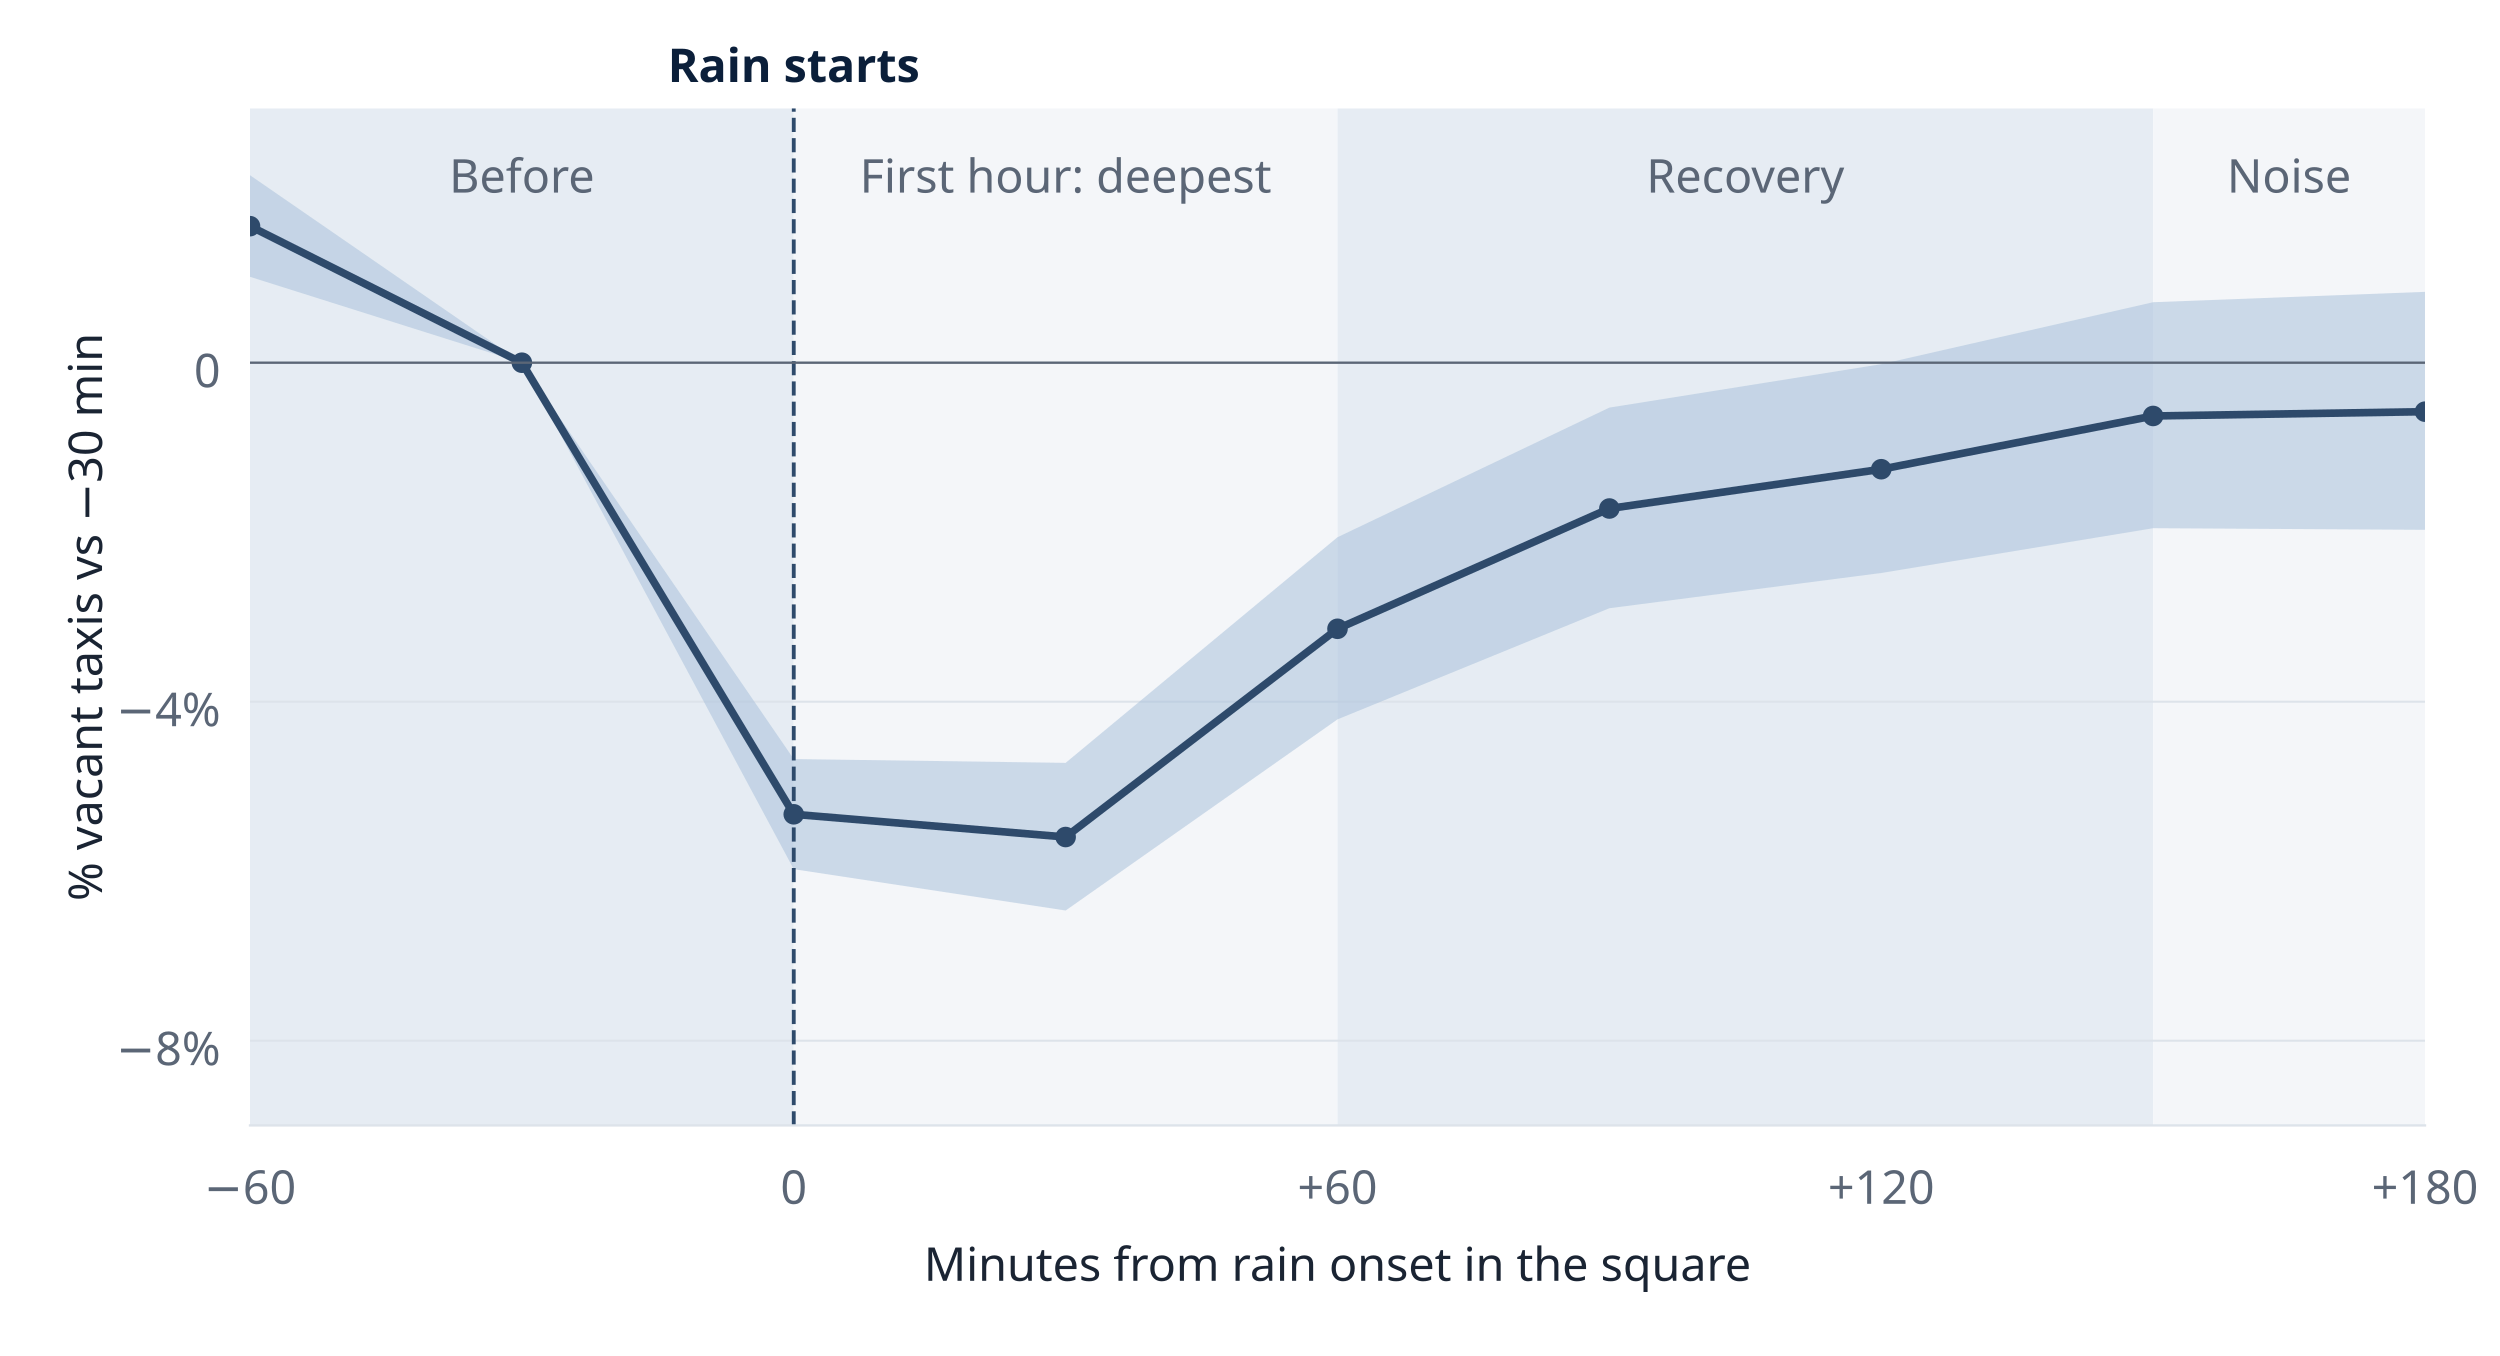
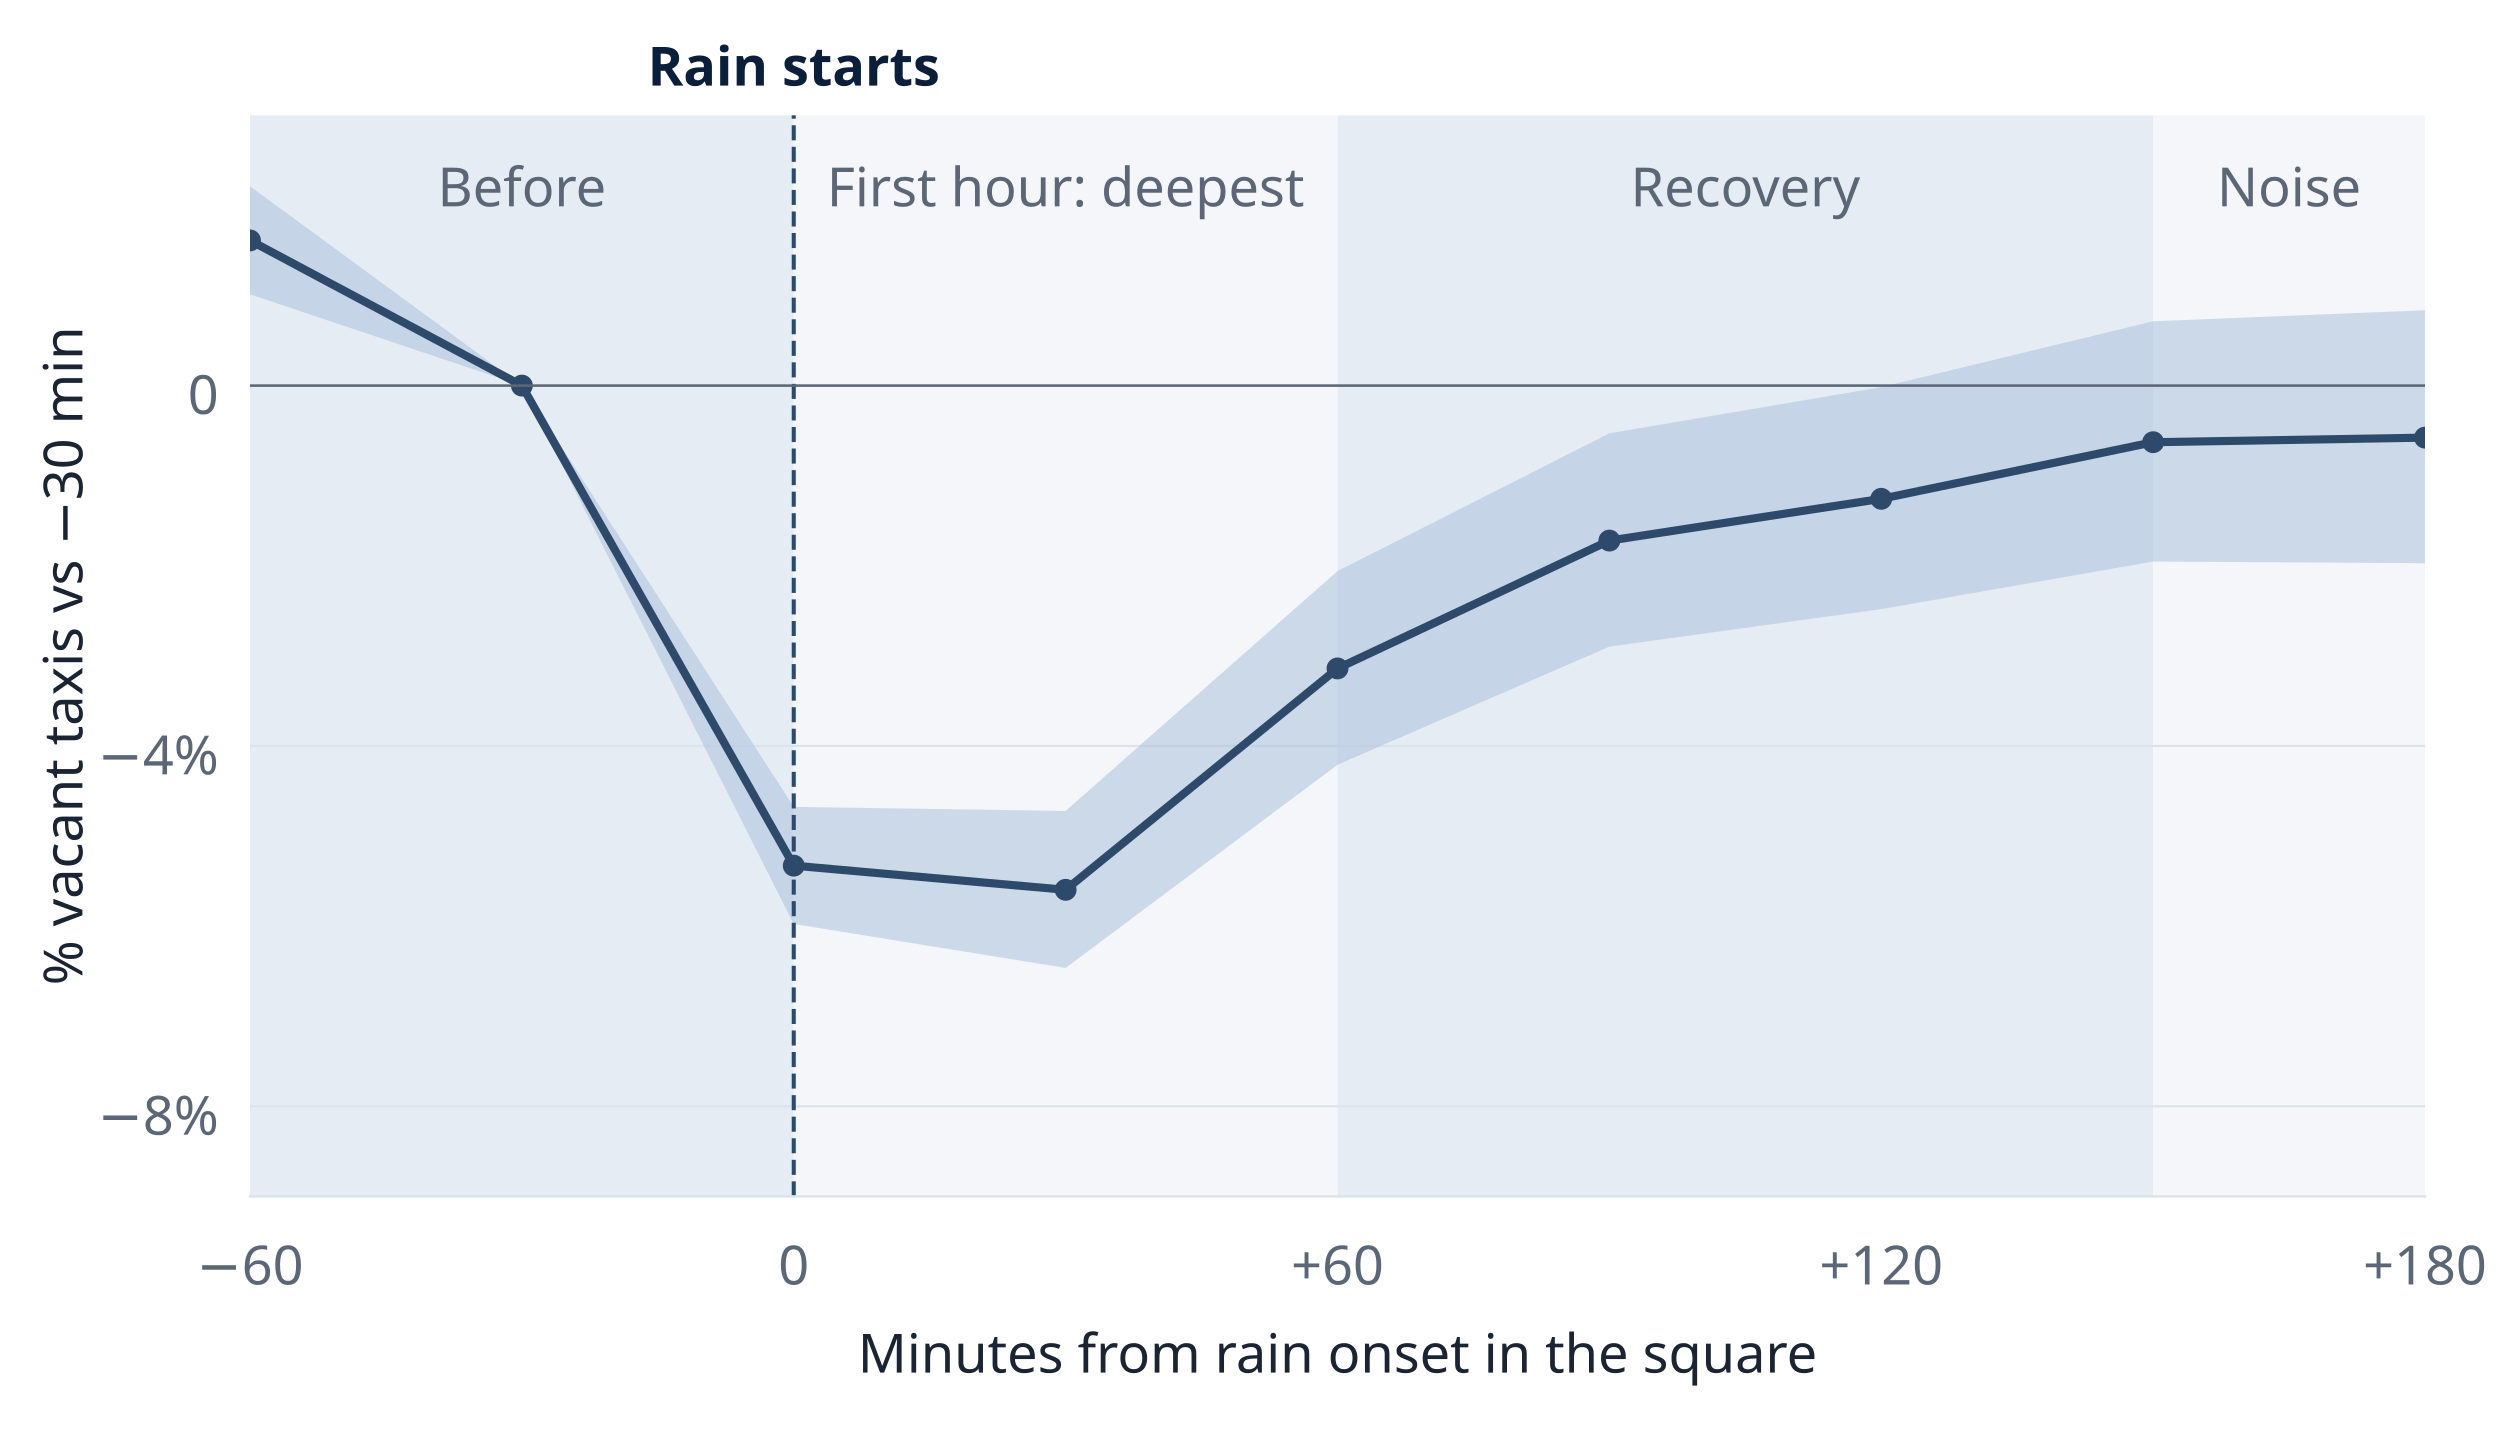
- <svg xmlns="http://www.w3.org/2000/svg" xmlns:xlink="http://www.w3.org/1999/xlink" width="849.6pt" height="460.8pt" viewBox="0 0 849.6 460.8" version="1.1">
+ <svg xmlns="http://www.w3.org/2000/svg" xmlns:xlink="http://www.w3.org/1999/xlink" width="799.2pt" height="460.8pt" viewBox="0 0 799.2 460.8" version="1.1">
  <defs>
    <style type="text/css">*{stroke-linejoin: round; stroke-linecap: butt}</style>
  </defs>
  <g id="figure_1">
    <g id="patch_1">
-       <path d="M 0 460.8  L 849.6 460.8  L 849.6 0  L 0 0  L 0 460.8  z " style="fill: none" />
+       <path d="M 0 460.8  L 799.2 460.8  L 799.2 0  L 0 0  L 0 460.8  z " style="fill: none" />
    </g>
    <g id="axes_1">
      <g id="patch_2">
-         <path d="M 84.96 382.464  L 824.112 382.464  L 824.112 36.864  L 84.96 36.864  L 84.96 382.464  z " style="fill: none" />
+         <path d="M 79.92 382.464  L 775.224 382.464  L 775.224 36.864  L 79.92 36.864  L 79.92 382.464  z " style="fill: none" />
      </g>
      <g id="patch_3">
-         <path d="M 84.96 382.464  L 269.748 382.464  L 269.748 36.864  L 84.96 36.864  z " clip-path="url(#pbf423236d6)" style="fill: #e6ecf3" />
+         <path d="M 79.92 382.464  L 253.746 382.464  L 253.746 36.864  L 79.92 36.864  z " clip-path="url(#p0b0a6f736b)" style="fill: #e6ecf3" />
      </g>
      <g id="patch_4">
-         <path d="M 269.748 382.464  L 454.536 382.464  L 454.536 36.864  L 269.748 36.864  z " clip-path="url(#pbf423236d6)" style="fill: #f4f6f9" />
+         <path d="M 253.746 382.464  L 427.572 382.464  L 427.572 36.864  L 253.746 36.864  z " clip-path="url(#p0b0a6f736b)" style="fill: #f4f6f9" />
      </g>
      <g id="patch_5">
-         <path d="M 454.536 382.464  L 731.718 382.464  L 731.718 36.864  L 454.536 36.864  z " clip-path="url(#pbf423236d6)" style="fill: #e6ecf3" />
+         <path d="M 427.572 382.464  L 688.311 382.464  L 688.311 36.864  L 427.572 36.864  z " clip-path="url(#p0b0a6f736b)" style="fill: #e6ecf3" />
      </g>
      <g id="patch_6">
-         <path d="M 731.718 382.464  L 824.112 382.464  L 824.112 36.864  L 731.718 36.864  z " clip-path="url(#pbf423236d6)" style="fill: #f4f6f9" />
+         <path d="M 688.311 382.464  L 775.224 382.464  L 775.224 36.864  L 688.311 36.864  z " clip-path="url(#p0b0a6f736b)" style="fill: #f4f6f9" />
      </g>
      <g id="matplotlib.axis_1">
        <g id="xtick_1">
          <g id="line2d_1" />
          <g id="text_1">
-             <text style="font-size: 15.84px; font-family: 'Poppins'; text-anchor: middle; fill: #5b6676" x="84.96" y="409.096" transform="rotate(-0 84.96 409.096)">−60</text>
+             <text style="font-size: 17.28px; font-family: 'Poppins'; text-anchor: middle; fill: #5b6676" x="79.92" y="410.608" transform="rotate(-0 79.92 410.608)">−60</text>
          </g>
        </g>
        <g id="xtick_2">
          <g id="line2d_2" />
          <g id="text_2">
-             <text style="font-size: 15.84px; font-family: 'Poppins'; text-anchor: middle; fill: #5b6676" x="269.748" y="409.096" transform="rotate(-0 269.748 409.096)">0</text>
+             <text style="font-size: 17.28px; font-family: 'Poppins'; text-anchor: middle; fill: #5b6676" x="253.746" y="410.608" transform="rotate(-0 253.746 410.608)">0</text>
          </g>
        </g>
        <g id="xtick_3">
          <g id="line2d_3" />
          <g id="text_3">
-             <text style="font-size: 15.84px; font-family: 'Poppins'; text-anchor: middle; fill: #5b6676" x="454.536" y="409.096" transform="rotate(-0 454.536 409.096)">+60</text>
+             <text style="font-size: 17.28px; font-family: 'Poppins'; text-anchor: middle; fill: #5b6676" x="427.572" y="410.608" transform="rotate(-0 427.572 410.608)">+60</text>
          </g>
        </g>
        <g id="xtick_4">
          <g id="line2d_4" />
          <g id="text_4">
-             <text style="font-size: 15.84px; font-family: 'Poppins'; text-anchor: middle; fill: #5b6676" x="639.324" y="409.096" transform="rotate(-0 639.324 409.096)">+120</text>
+             <text style="font-size: 17.28px; font-family: 'Poppins'; text-anchor: middle; fill: #5b6676" x="601.398" y="410.608" transform="rotate(-0 601.398 410.608)">+120</text>
          </g>
        </g>
        <g id="xtick_5">
          <g id="line2d_5" />
          <g id="text_5">
-             <text style="font-size: 15.84px; font-family: 'Poppins'; text-anchor: middle; fill: #5b6676" x="824.112" y="409.096" transform="rotate(-0 824.112 409.096)">+180</text>
+             <text style="font-size: 17.28px; font-family: 'Poppins'; text-anchor: middle; fill: #5b6676" x="775.224" y="410.608" transform="rotate(-0 775.224 410.608)">+180</text>
          </g>
        </g>
        <g id="text_6">
-           <text style="font-size: 15.84px; font-family: 'Poppins'; text-anchor: middle; fill: #1a2433" x="454.536" y="435.272" transform="rotate(-0 454.536 435.272)">Minutes from rain onset in the square</text>
+           <text style="font-size: 17.28px; font-family: 'Poppins'; text-anchor: middle; fill: #1a2433" x="427.572" y="438.8" transform="rotate(-0 427.572 438.8)">Minutes from rain onset in the square</text>
        </g>
      </g>
      <g id="matplotlib.axis_2">
        <g id="ytick_1">
          <g id="line2d_6">
-             <path d="M 84.96 353.664  L 824.112 353.664  " clip-path="url(#pbf423236d6)" style="fill: none; stroke: #dde3ea; stroke-width: 0.7; stroke-linecap: square" />
+             <path d="M 79.92 353.664  L 775.224 353.664  " clip-path="url(#p0b0a6f736b)" style="fill: none; stroke: #dde3ea; stroke-width: 0.7; stroke-linecap: square" />
          </g>
          <g id="line2d_7" />
          <g id="text_7">
-             <text style="font-size: 15.84px; font-family: 'Poppins'; text-anchor: end; fill: #5b6676" x="74.96" y="361.98" transform="rotate(-0 74.96 361.98)">−8%</text>
+             <text style="font-size: 17.28px; font-family: 'Poppins'; text-anchor: end; fill: #5b6676" x="69.92" y="362.736" transform="rotate(-0 69.92 362.736)">−8%</text>
          </g>
        </g>
        <g id="ytick_2">
          <g id="line2d_8">
-             <path d="M 84.96 238.464  L 824.112 238.464  " clip-path="url(#pbf423236d6)" style="fill: none; stroke: #dde3ea; stroke-width: 0.7; stroke-linecap: square" />
+             <path d="M 79.92 238.464  L 775.224 238.464  " clip-path="url(#p0b0a6f736b)" style="fill: none; stroke: #dde3ea; stroke-width: 0.7; stroke-linecap: square" />
          </g>
          <g id="line2d_9" />
          <g id="text_8">
-             <text style="font-size: 15.84px; font-family: 'Poppins'; text-anchor: end; fill: #5b6676" x="74.96" y="246.78" transform="rotate(-0 74.96 246.78)">−4%</text>
+             <text style="font-size: 17.28px; font-family: 'Poppins'; text-anchor: end; fill: #5b6676" x="69.92" y="247.536" transform="rotate(-0 69.92 247.536)">−4%</text>
          </g>
        </g>
        <g id="ytick_3">
          <g id="line2d_10">
-             <path d="M 84.96 123.264  L 824.112 123.264  " clip-path="url(#pbf423236d6)" style="fill: none; stroke: #dde3ea; stroke-width: 0.7; stroke-linecap: square" />
+             <path d="M 79.92 123.264  L 775.224 123.264  " clip-path="url(#p0b0a6f736b)" style="fill: none; stroke: #dde3ea; stroke-width: 0.7; stroke-linecap: square" />
          </g>
          <g id="line2d_11" />
          <g id="text_9">
-             <text style="font-size: 15.84px; font-family: 'Poppins'; text-anchor: end; fill: #5b6676" x="74.96" y="131.58" transform="rotate(-0 74.96 131.58)">0</text>
+             <text style="font-size: 17.28px; font-family: 'Poppins'; text-anchor: end; fill: #5b6676" x="69.92" y="132.336" transform="rotate(-0 69.92 132.336)">0</text>
          </g>
        </g>
        <g id="text_10">
-           <text style="font-size: 15.84px; font-family: 'Poppins'; text-anchor: middle; fill: #1a2433" x="34.672" y="209.664" transform="rotate(-90 34.67155 209.664)">% vacant taxis vs −30 min</text>
+           <text style="font-size: 17.28px; font-family: 'Poppins'; text-anchor: middle; fill: #1a2433" x="26.333" y="209.664" transform="rotate(-90 26.3326 209.664)">% vacant taxis vs −30 min</text>
        </g>
      </g>
      <g id="event-band">
        <defs>
-           <path id="m7f712513bf" d="M 84.96 -401.251  L 84.96 -366.726  L 177.354 -337.536  L 269.748 -165.417  L 362.142 -151.366  L 454.536 -216.333  L 546.93 -254.1  L 639.324 -266.079  L 731.718 -281.294  L 824.112 -280.745  L 824.112 -361.621  L 824.112 -361.621  L 731.718 -358.097  L 639.324 -337.043  L 546.93 -322.285  L 454.536 -278.236  L 362.142 -201.553  L 269.748 -202.846  L 177.354 -337.536  L 84.96 -401.251  z " />
+           <path id="m035c01bbf9" d="M 79.92 -401.251  L 79.92 -366.726  L 166.833 -337.536  L 253.746 -165.417  L 340.659 -151.366  L 427.572 -216.333  L 514.485 -254.1  L 601.398 -266.079  L 688.311 -281.294  L 775.224 -280.745  L 775.224 -361.621  L 775.224 -361.621  L 688.311 -358.097  L 601.398 -337.043  L 514.485 -322.285  L 427.572 -278.236  L 340.659 -201.553  L 253.746 -202.846  L 166.833 -337.536  L 79.92 -401.251  z " />
        </defs>
-         <g clip-path="url(#pbf423236d6)">
-           <use xlink:href="#m7f712513bf" x="0" y="460.8" style="fill: #a9c0da; fill-opacity: 0.55" />
+         <g clip-path="url(#p0b0a6f736b)">
+           <use xlink:href="#m035c01bbf9" x="0" y="460.8" style="fill: #a9c0da; fill-opacity: 0.55" />
        </g>
      </g>
      <g id="event-line">
-         <path d="M 84.96 76.862  L 177.354 123.264  L 269.748 276.733  L 362.142 284.456  L 454.536 213.687  L 546.93 172.813  L 639.324 159.46  L 731.718 141.362  L 824.112 139.903  " clip-path="url(#pbf423236d6)" style="fill: none; stroke: #2e4a6b; stroke-width: 2.6; stroke-linecap: square" />
+         <path d="M 79.92 76.862  L 166.833 123.264  L 253.746 276.733  L 340.659 284.456  L 427.572 213.687  L 514.485 172.813  L 601.398 159.46  L 688.311 141.362  L 775.224 139.903  " clip-path="url(#p0b0a6f736b)" style="fill: none; stroke: #2e4a6b; stroke-width: 2.6; stroke-linecap: square" />
        <defs>
          <path id="m80a2ccca95" d="M 0 3  C 0.796 3 1.559 2.684 2.121 2.121  C 2.684 1.559 3 0.796 3 0  C 3 -0.796 2.684 -1.559 2.121 -2.121  C 1.559 -2.684 0.796 -3 0 -3  C -0.796 -3 -1.559 -2.684 -2.121 -2.121  C -2.684 -1.559 -3 -0.796 -3 0  C -3 0.796 -2.684 1.559 -2.121 2.121  C -1.559 2.684 -0.796 3 0 3  z " style="stroke: #2e4a6b" />
        </defs>
-         <g clip-path="url(#pbf423236d6)">
-           <use xlink:href="#m80a2ccca95" x="84.96" y="76.862" style="fill: #2e4a6b; stroke: #2e4a6b" />
-           <use xlink:href="#m80a2ccca95" x="177.354" y="123.264" style="fill: #2e4a6b; stroke: #2e4a6b" />
-           <use xlink:href="#m80a2ccca95" x="269.748" y="276.733" style="fill: #2e4a6b; stroke: #2e4a6b" />
-           <use xlink:href="#m80a2ccca95" x="362.142" y="284.456" style="fill: #2e4a6b; stroke: #2e4a6b" />
-           <use xlink:href="#m80a2ccca95" x="454.536" y="213.687" style="fill: #2e4a6b; stroke: #2e4a6b" />
-           <use xlink:href="#m80a2ccca95" x="546.93" y="172.813" style="fill: #2e4a6b; stroke: #2e4a6b" />
-           <use xlink:href="#m80a2ccca95" x="639.324" y="159.46" style="fill: #2e4a6b; stroke: #2e4a6b" />
-           <use xlink:href="#m80a2ccca95" x="731.718" y="141.362" style="fill: #2e4a6b; stroke: #2e4a6b" />
-           <use xlink:href="#m80a2ccca95" x="824.112" y="139.903" style="fill: #2e4a6b; stroke: #2e4a6b" />
+         <g clip-path="url(#p0b0a6f736b)">
+           <use xlink:href="#m80a2ccca95" x="79.92" y="76.862" style="fill: #2e4a6b; stroke: #2e4a6b" />
+           <use xlink:href="#m80a2ccca95" x="166.833" y="123.264" style="fill: #2e4a6b; stroke: #2e4a6b" />
+           <use xlink:href="#m80a2ccca95" x="253.746" y="276.733" style="fill: #2e4a6b; stroke: #2e4a6b" />
+           <use xlink:href="#m80a2ccca95" x="340.659" y="284.456" style="fill: #2e4a6b; stroke: #2e4a6b" />
+           <use xlink:href="#m80a2ccca95" x="427.572" y="213.687" style="fill: #2e4a6b; stroke: #2e4a6b" />
+           <use xlink:href="#m80a2ccca95" x="514.485" y="172.813" style="fill: #2e4a6b; stroke: #2e4a6b" />
+           <use xlink:href="#m80a2ccca95" x="601.398" y="159.46" style="fill: #2e4a6b; stroke: #2e4a6b" />
+           <use xlink:href="#m80a2ccca95" x="688.311" y="141.362" style="fill: #2e4a6b; stroke: #2e4a6b" />
+           <use xlink:href="#m80a2ccca95" x="775.224" y="139.903" style="fill: #2e4a6b; stroke: #2e4a6b" />
        </g>
      </g>
      <g id="line2d_12">
-         <path d="M 269.748 382.464  L 269.748 36.864  " clip-path="url(#pbf423236d6)" style="fill: none; stroke-dasharray: 4.81,2.08; stroke-dashoffset: 0; stroke: #2e4a6b; stroke-width: 1.3" />
+         <path d="M 253.746 382.464  L 253.746 36.864  " clip-path="url(#p0b0a6f736b)" style="fill: none; stroke-dasharray: 4.81,2.08; stroke-dashoffset: 0; stroke: #2e4a6b; stroke-width: 1.3" />
      </g>
      <g id="line2d_13">
-         <path d="M 84.96 123.264  L 824.112 123.264  " clip-path="url(#pbf423236d6)" style="fill: none; stroke: #5b6676; stroke-width: 0.8; stroke-linecap: square" />
+         <path d="M 79.92 123.264  L 775.224 123.264  " clip-path="url(#p0b0a6f736b)" style="fill: none; stroke: #5b6676; stroke-width: 0.8; stroke-linecap: square" />
      </g>
      <g id="patch_7">
-         <path d="M 84.96 382.464  L 824.112 382.464  " style="fill: none; stroke: #dde3ea; stroke-width: 0.8; stroke-linejoin: miter; stroke-linecap: square" />
+         <path d="M 79.92 382.464  L 775.224 382.464  " style="fill: none; stroke: #dde3ea; stroke-width: 0.8; stroke-linejoin: miter; stroke-linecap: square" />
      </g>
      <g id="text_11">
-         <text style="font-size: 15.84px; font-family: 'Poppins'; text-anchor: middle; fill: #5b6676" x="177.354" y="65.448" transform="rotate(-0 177.354 65.448)">Before</text>
+         <text style="font-size: 17.28px; font-family: 'Poppins'; text-anchor: middle; fill: #5b6676" x="166.833" y="65.952" transform="rotate(-0 166.833 65.952)">Before</text>
      </g>
      <g id="text_12">
-         <text style="font-size: 15.84px; font-family: 'Poppins'; text-anchor: middle; fill: #5b6676" x="362.142" y="65.448" transform="rotate(-0 362.142 65.448)">First hour: deepest</text>
+         <text style="font-size: 17.28px; font-family: 'Poppins'; text-anchor: middle; fill: #5b6676" x="340.659" y="65.952" transform="rotate(-0 340.659 65.952)">First hour: deepest</text>
      </g>
      <g id="text_13">
-         <text style="font-size: 15.84px; font-family: 'Poppins'; text-anchor: middle; fill: #5b6676" x="593.127" y="65.448" transform="rotate(-0 593.127 65.448)">Recovery</text>
+         <text style="font-size: 17.28px; font-family: 'Poppins'; text-anchor: middle; fill: #5b6676" x="557.942" y="65.952" transform="rotate(-0 557.9415 65.952)">Recovery</text>
      </g>
      <g id="text_14">
-         <text style="font-size: 15.84px; font-family: 'Poppins'; text-anchor: middle; fill: #5b6676" x="777.915" y="65.448" transform="rotate(-0 777.915 65.448)">Noise</text>
+         <text style="font-size: 17.28px; font-family: 'Poppins'; text-anchor: middle; fill: #5b6676" x="731.768" y="65.952" transform="rotate(-0 731.7675 65.952)">Noise</text>
      </g>
      <g id="text_15">
-         <text style="font-weight: 600; font-size: 15.84px; font-family: 'Poppins'; text-anchor: middle; fill: #0b1f3a" x="269.748" y="27.864" transform="rotate(-0 269.748 27.864)">Rain starts</text>
+         <text style="font-weight: 600; font-size: 17.28px; font-family: 'Poppins'; text-anchor: middle; fill: #0b1f3a" x="253.746" y="27.36" transform="rotate(-0 253.746 27.36)">Rain starts</text>
      </g>
    </g>
  </g>
  <defs>
-     <clipPath id="pbf423236d6">
-       <rect x="84.96" y="36.864" width="739.152" height="345.6" />
+     <clipPath id="p0b0a6f736b">
+       <rect x="79.92" y="36.864" width="695.304" height="345.6" />
    </clipPath>
  </defs>
</svg>
